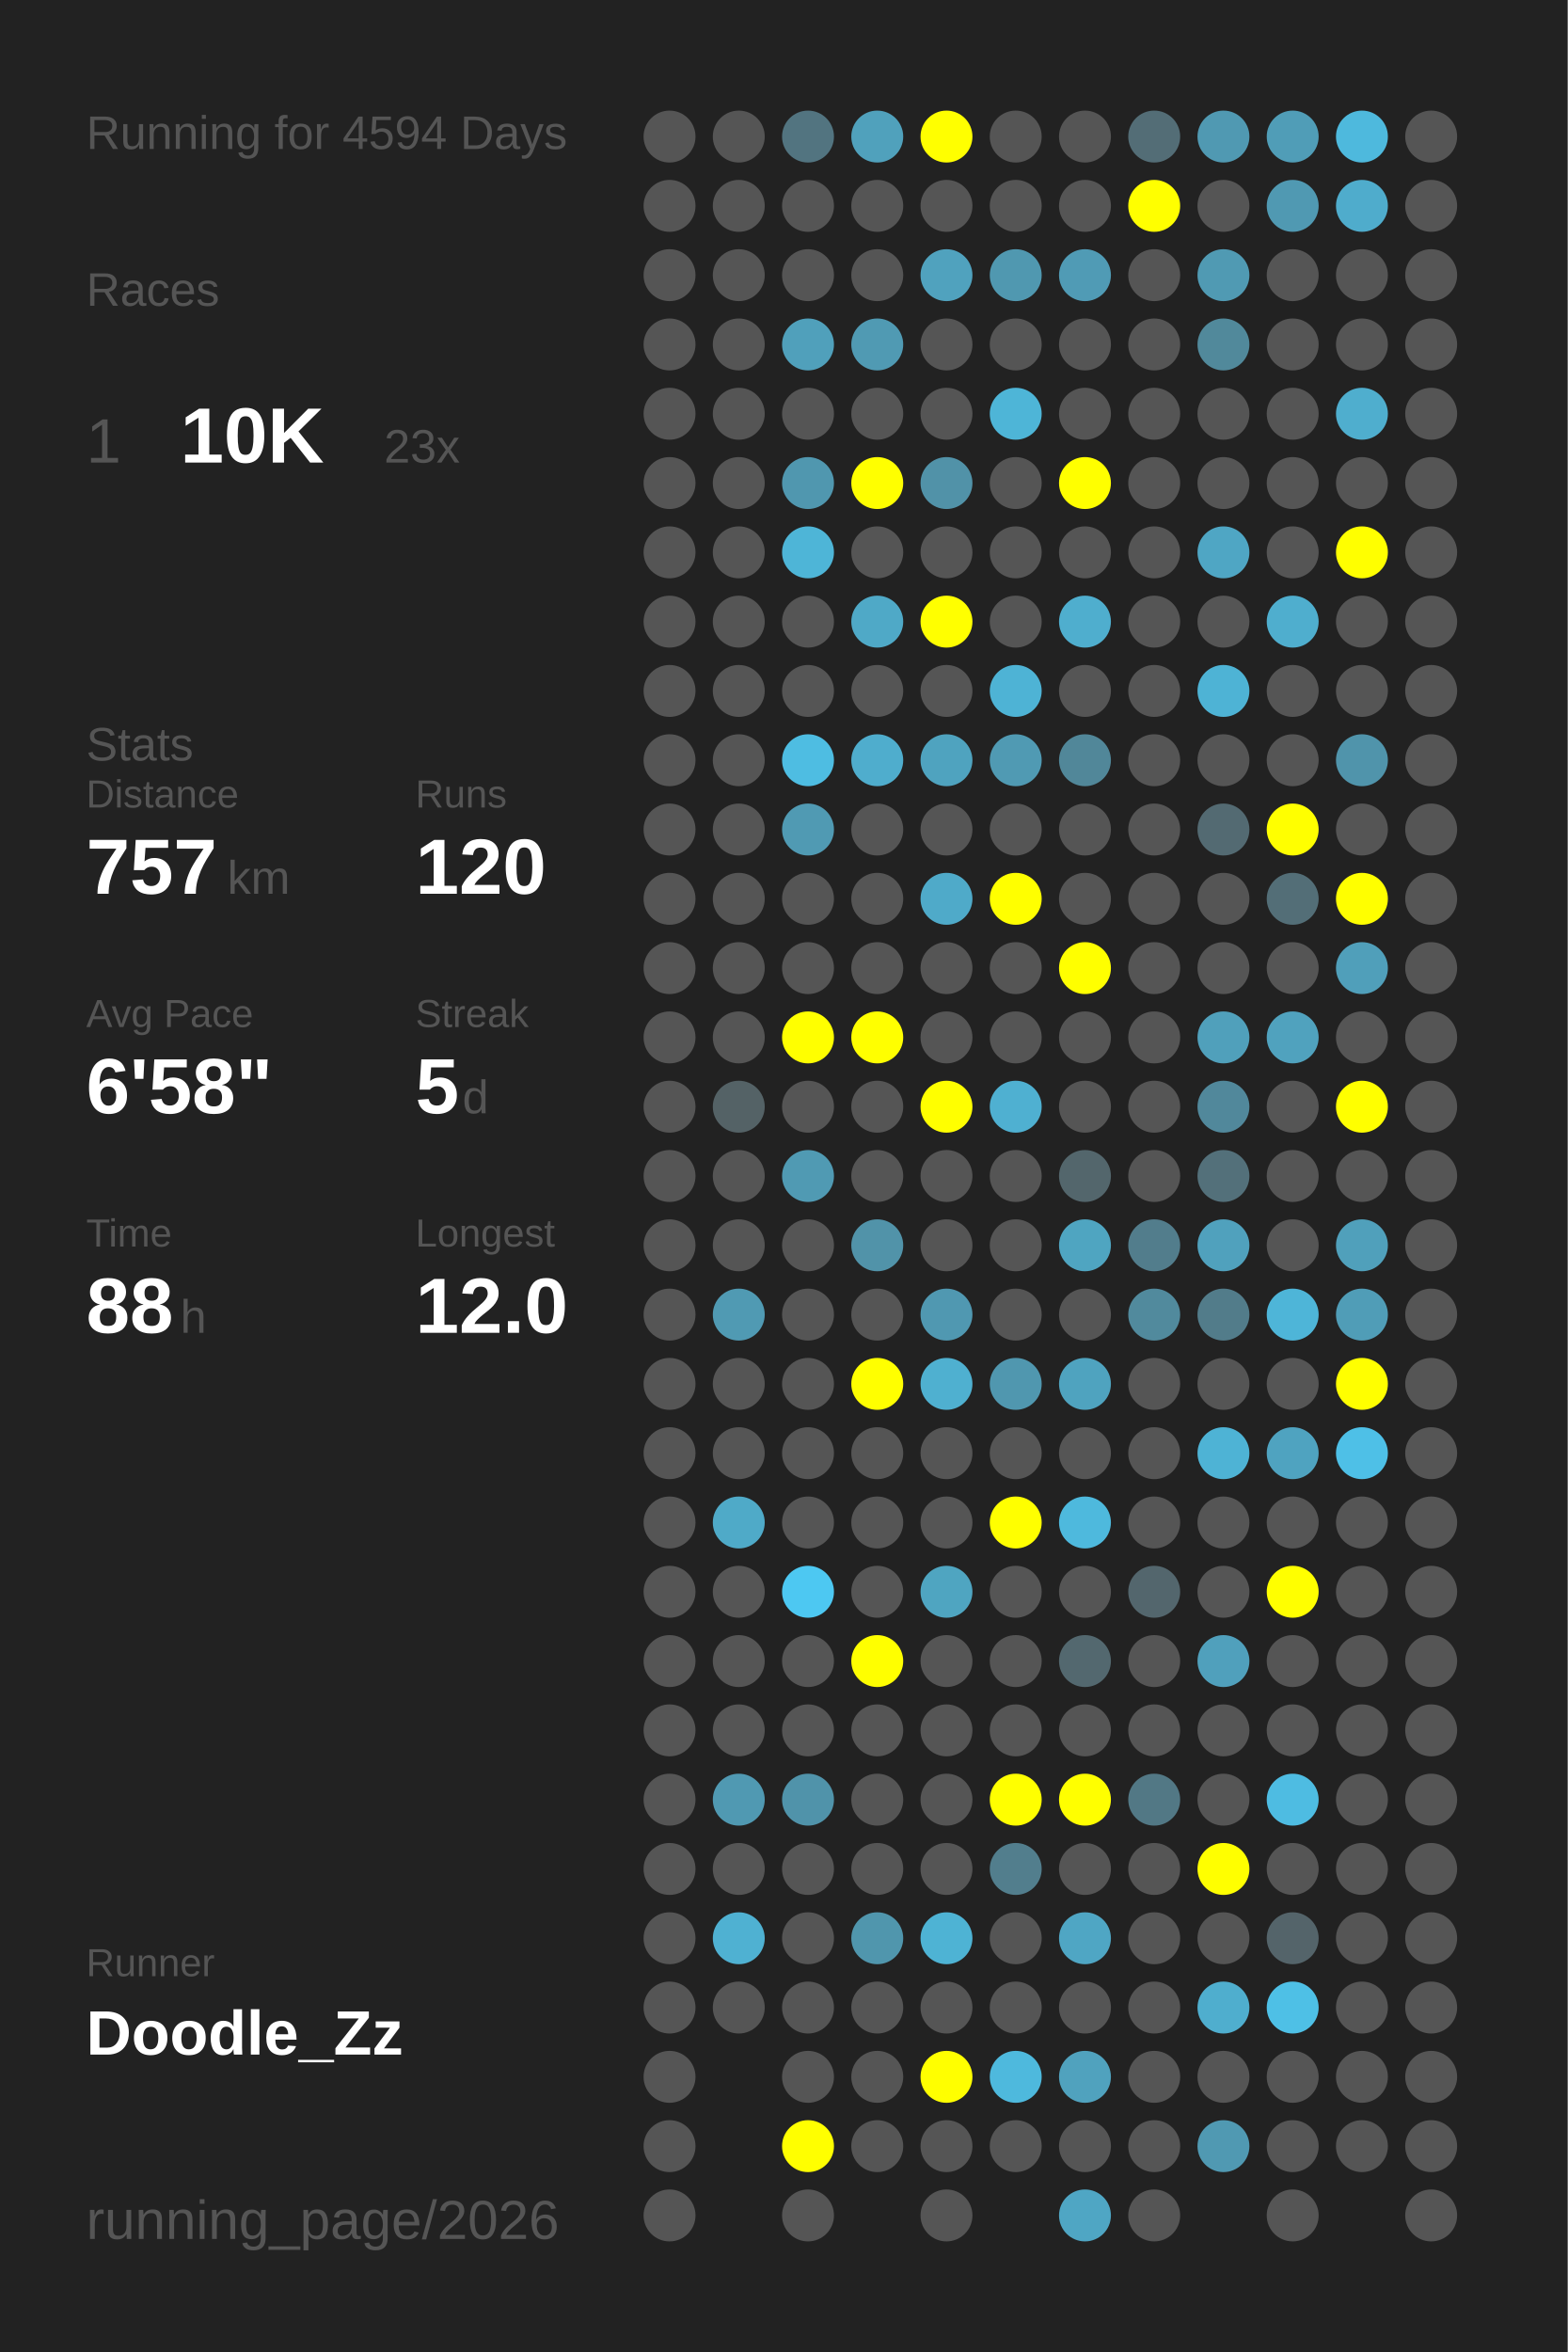
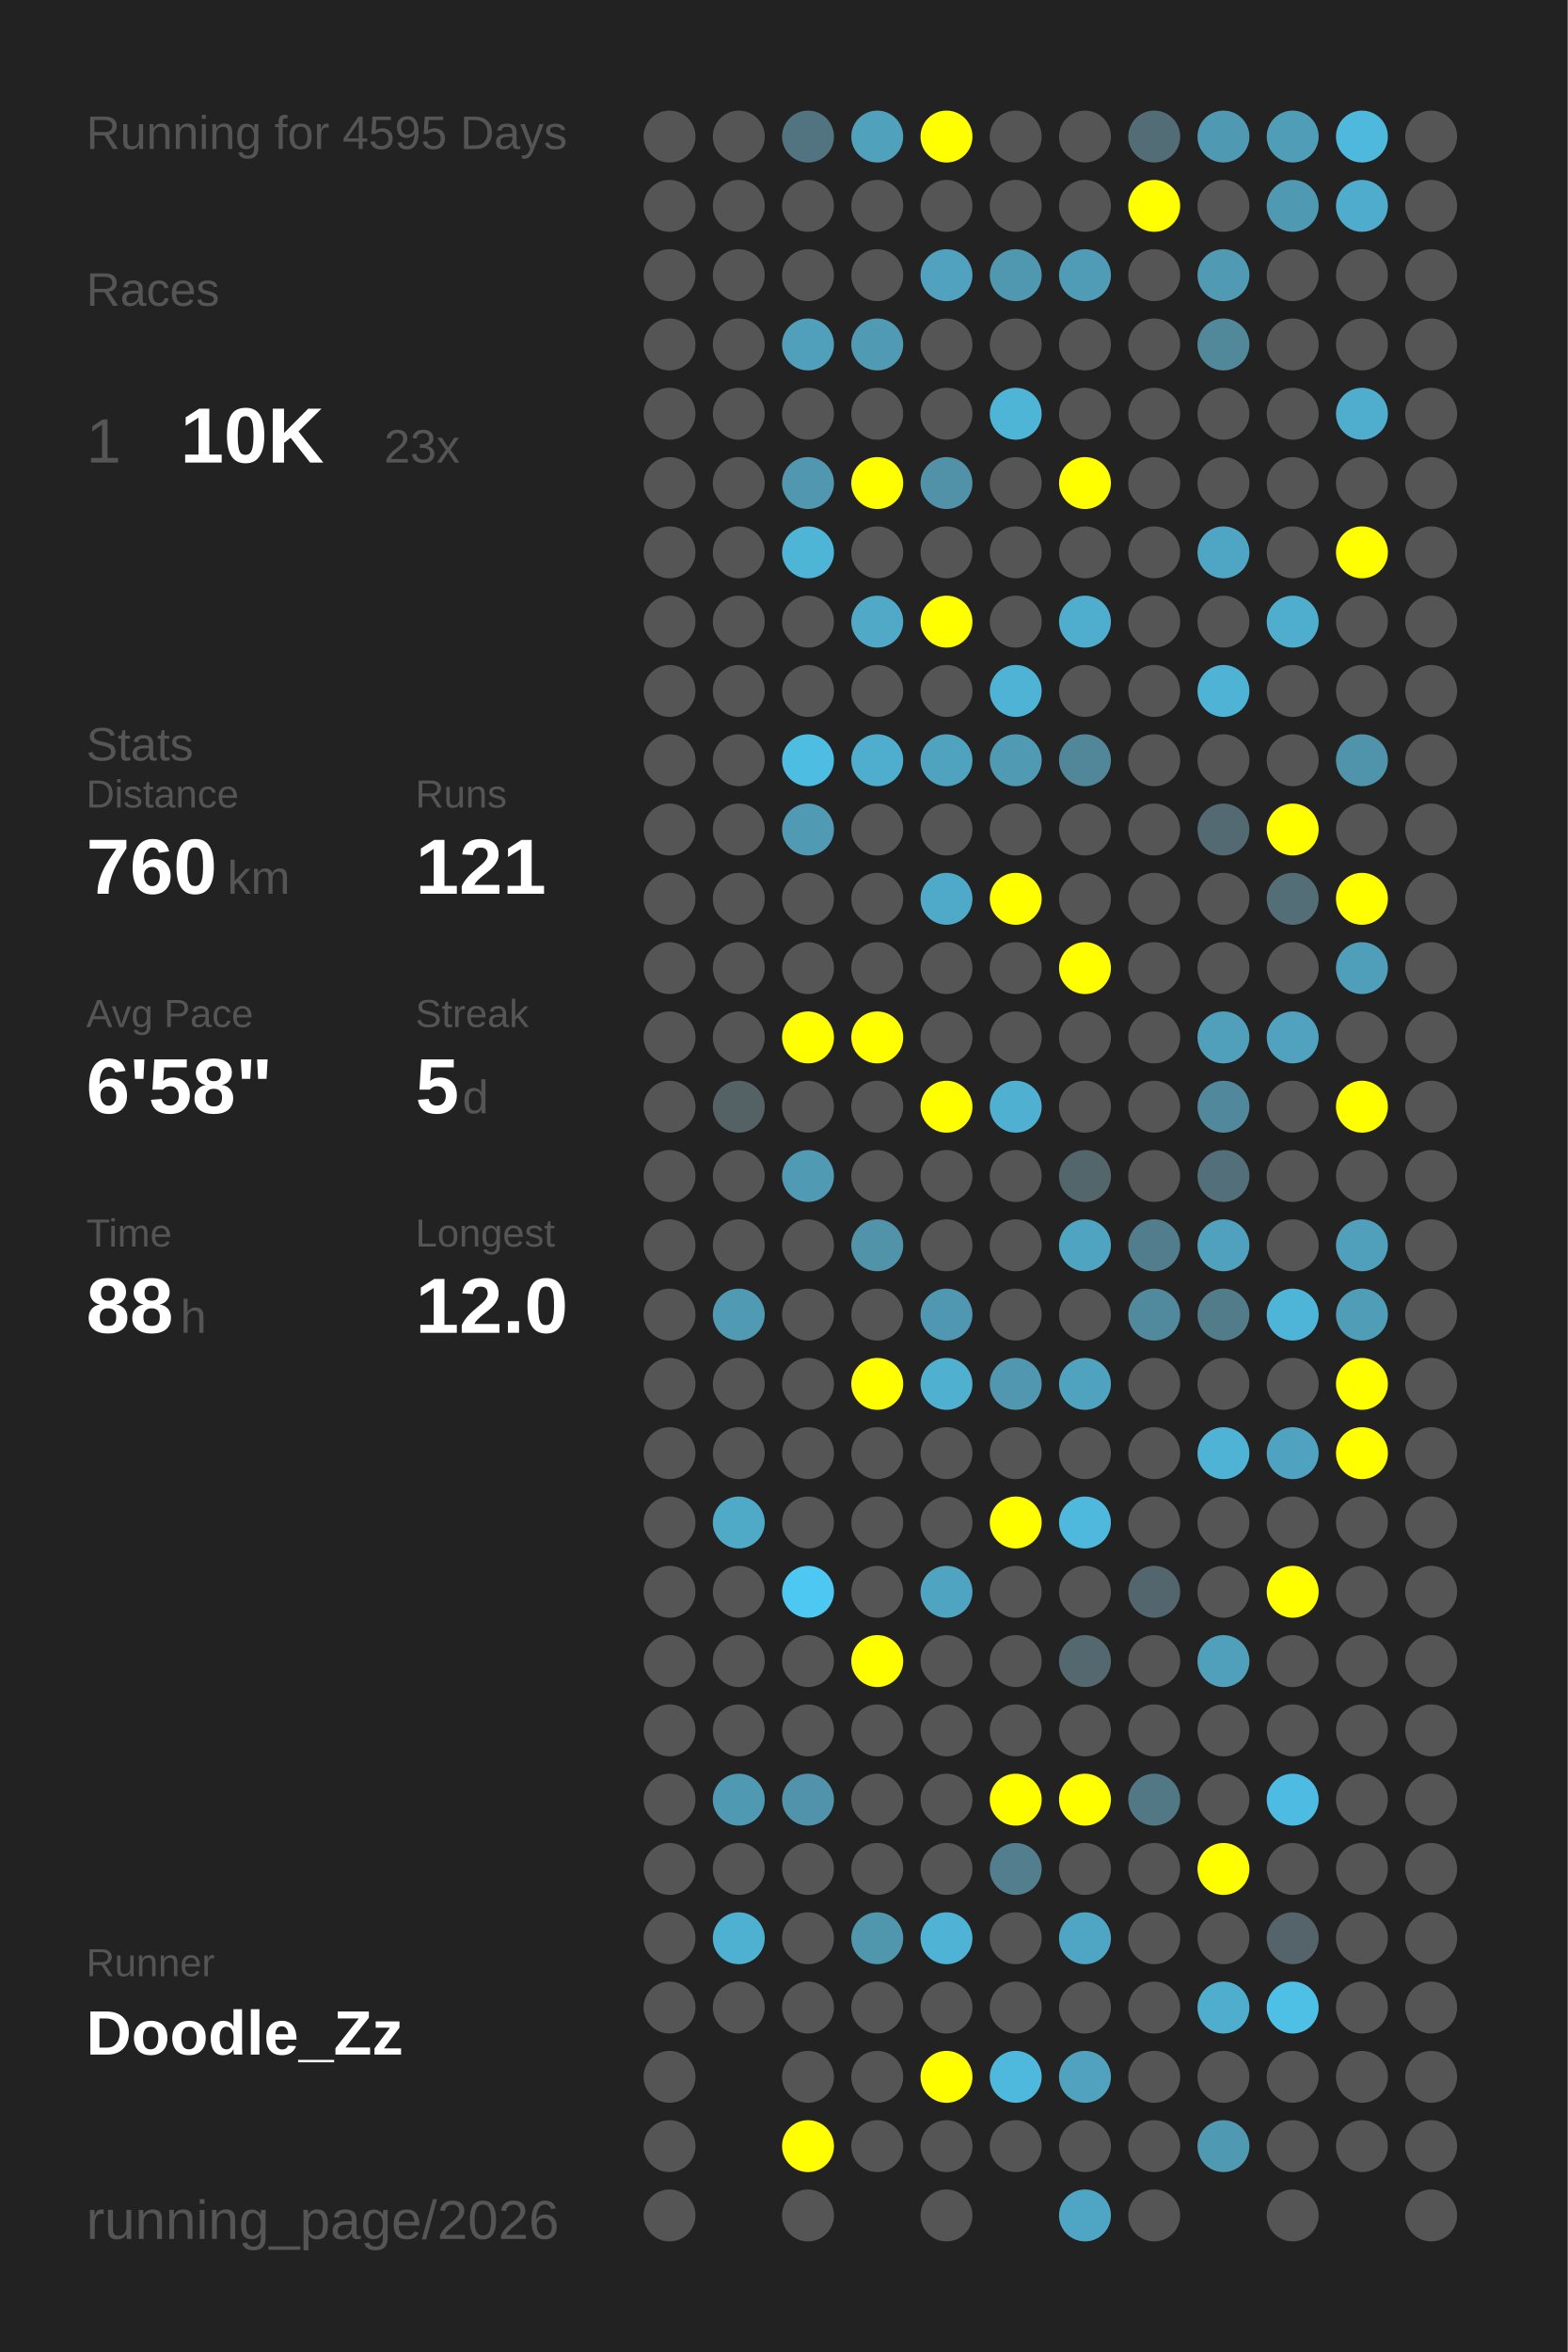
<svg xmlns="http://www.w3.org/2000/svg" baseProfile="full" height="300mm" version="1.1" viewBox="0,0,200,300" width="200mm">
  <defs />
  <rect fill="#222222" height="300" width="200" x="0" y="0" />
-   <text fill="#555555" style="font-size:6px; font-family:Arial;" x="11" y="19">Running for 4594 Days</text>
+   <text fill="#555555" style="font-size:6px; font-family:Arial;" x="11" y="19">Running for 4595 Days</text>
  <text fill="#555555" style="font-size:6px; font-family:Arial;" x="11" y="39">Races</text>
  <text fill="#555555" style="font-size:8px; font-family:Arial;" x="11" y="59">1</text>
  <text fill="#FFFFFF" style="font-size:10px; font-family:Arial; font-weight:bold;" x="23" y="59">10K</text>
  <text fill="#555555" style="font-size:6px; font-family:Arial;" x="49" y="59">23x</text>
  <text fill="#555555" style="font-size:6px; font-family:Arial;" x="11" y="97">Stats</text>
  <text fill="#555555" style="font-size:5px; font-family:Arial;" x="11" y="103">Distance</text>
-   <text fill="#FFFFFF" style="font-size:10px; font-family:Arial; font-weight:bold;" x="11" y="114">757</text>
+   <text fill="#FFFFFF" style="font-size:10px; font-family:Arial; font-weight:bold;" x="11" y="114">760</text>
  <text fill="#555555" style="font-size:6px; font-family:Arial;" x="29" y="114">km</text>
  <text fill="#555555" style="font-size:5px; font-family:Arial;" x="53" y="103">Runs</text>
-   <text fill="#FFFFFF" style="font-size:10px; font-family:Arial; font-weight:bold;" x="53" y="114">120</text>
+   <text fill="#FFFFFF" style="font-size:10px; font-family:Arial; font-weight:bold;" x="53" y="114">121</text>
  <text fill="#555555" style="font-size:5px; font-family:Arial;" x="11" y="131">Avg Pace</text>
  <text fill="#FFFFFF" style="font-size:10px; font-family:Arial; font-weight:bold;" x="11" y="142">6'58"</text>
  <text fill="#555555" style="font-size:5px; font-family:Arial;" x="53" y="131">Streak</text>
  <text fill="#FFFFFF" style="font-size:10px; font-family:Arial; font-weight:bold;" x="53" y="142">5</text>
  <text fill="#555555" style="font-size:6px; font-family:Arial;" x="59" y="142">d</text>
  <text fill="#555555" style="font-size:5px; font-family:Arial;" x="11" y="159">Time</text>
  <text fill="#FFFFFF" style="font-size:10px; font-family:Arial; font-weight:bold;" x="11" y="170">88</text>
  <text fill="#555555" style="font-size:6px; font-family:Arial;" x="23" y="170">h</text>
  <text fill="#555555" style="font-size:5px; font-family:Arial;" x="53" y="159">Longest</text>
  <text fill="#FFFFFF" style="font-size:10px; font-family:Arial; font-weight:bold;" x="53" y="170">12.0</text>
  <text fill="#555555" style="font-size:5px; font-family:Arial;" x="11" y="252.065">Runner</text>
  <text fill="#FFFFFF" style="font-size:8px; font-family:Arial; font-weight:bold;" x="11" y="262.065">Doodle_Zz</text>
  <text fill="#555555" style="font-size:7px; font-family:Arial;" x="11" y="285.581">running_page/2026</text>
  <circle cx="85.417" cy="17.419" fill="#555555" r="3.312" />
  <circle cx="85.417" cy="26.258" fill="#555555" r="3.312" />
  <circle cx="85.417" cy="35.097" fill="#555555" r="3.312" />
  <circle cx="85.417" cy="43.935" fill="#555555" r="3.312" />
  <circle cx="85.417" cy="52.774" fill="#555555" r="3.312" />
  <circle cx="85.417" cy="61.613" fill="#555555" r="3.312" />
  <circle cx="85.417" cy="70.452" fill="#555555" r="3.312" />
  <circle cx="85.417" cy="79.29" fill="#555555" r="3.312" />
  <circle cx="85.417" cy="88.129" fill="#555555" r="3.312" />
  <circle cx="85.417" cy="96.968" fill="#555555" r="3.312" />
  <circle cx="85.417" cy="105.806" fill="#555555" r="3.312" />
  <circle cx="85.417" cy="114.645" fill="#555555" r="3.312" />
  <circle cx="85.417" cy="123.484" fill="#555555" r="3.312" />
  <circle cx="85.417" cy="132.323" fill="#555555" r="3.312" />
  <circle cx="85.417" cy="141.161" fill="#555555" r="3.312" />
  <circle cx="85.417" cy="150" fill="#555555" r="3.312" />
  <circle cx="85.417" cy="158.839" fill="#555555" r="3.312" />
  <circle cx="85.417" cy="167.677" fill="#555555" r="3.312" />
  <circle cx="85.417" cy="176.516" fill="#555555" r="3.312" />
  <circle cx="85.417" cy="185.355" fill="#555555" r="3.312" />
  <circle cx="85.417" cy="194.194" fill="#555555" r="3.312" />
  <circle cx="85.417" cy="203.032" fill="#555555" r="3.312" />
  <circle cx="85.417" cy="211.871" fill="#555555" r="3.312" />
  <circle cx="85.417" cy="220.71" fill="#555555" r="3.312" />
  <circle cx="85.417" cy="229.548" fill="#555555" r="3.312" />
  <circle cx="85.417" cy="238.387" fill="#555555" r="3.312" />
  <circle cx="85.417" cy="247.226" fill="#555555" r="3.312" />
  <circle cx="85.417" cy="256.065" fill="#555555" r="3.312" />
  <circle cx="85.417" cy="264.903" fill="#555555" r="3.312" />
  <circle cx="85.417" cy="273.742" fill="#555555" r="3.312" />
  <circle cx="85.417" cy="282.581" fill="#555555" r="3.312" />
  <circle cx="94.25" cy="17.419" fill="#555555" r="3.312" />
  <circle cx="94.25" cy="26.258" fill="#555555" r="3.312" />
  <circle cx="94.25" cy="35.097" fill="#555555" r="3.312" />
  <circle cx="94.25" cy="43.935" fill="#555555" r="3.312" />
  <circle cx="94.25" cy="52.774" fill="#555555" r="3.312" />
  <circle cx="94.25" cy="61.613" fill="#555555" r="3.312" />
  <circle cx="94.25" cy="70.452" fill="#555555" r="3.312" />
  <circle cx="94.25" cy="79.29" fill="#555555" r="3.312" />
  <circle cx="94.25" cy="88.129" fill="#555555" r="3.312" />
  <circle cx="94.25" cy="96.968" fill="#555555" r="3.312" />
  <circle cx="94.25" cy="105.806" fill="#555555" r="3.312" />
  <circle cx="94.25" cy="114.645" fill="#555555" r="3.312" />
  <circle cx="94.25" cy="123.484" fill="#555555" r="3.312" />
  <circle cx="94.25" cy="132.323" fill="#555555" r="3.312" />
  <circle cx="94.25" cy="141.161" fill="#546266" r="3.312" />
  <circle cx="94.25" cy="150" fill="#555555" r="3.312" />
  <circle cx="94.25" cy="158.839" fill="#555555" r="3.312" />
  <circle cx="94.25" cy="167.677" fill="#509ab3" r="3.312" />
  <circle cx="94.25" cy="176.516" fill="#555555" r="3.312" />
  <circle cx="94.25" cy="185.355" fill="#555555" r="3.312" />
  <circle cx="94.25" cy="194.194" fill="#4faac8" r="3.312" />
  <circle cx="94.25" cy="203.032" fill="#555555" r="3.312" />
  <circle cx="94.25" cy="211.871" fill="#555555" r="3.312" />
  <circle cx="94.25" cy="220.71" fill="#555555" r="3.312" />
  <circle cx="94.25" cy="229.548" fill="#5099b2" r="3.312" />
  <circle cx="94.25" cy="238.387" fill="#555555" r="3.312" />
  <circle cx="94.25" cy="247.226" fill="#4fb1d2" r="3.312" />
  <circle cx="94.25" cy="256.065" fill="#555555" r="3.312" />
  <circle cx="103.083" cy="17.419" fill="#527480" r="3.312" />
  <circle cx="103.083" cy="26.258" fill="#555555" r="3.312" />
  <circle cx="103.083" cy="35.097" fill="#555555" r="3.312" />
  <circle cx="103.083" cy="43.935" fill="#50a0bb" r="3.312" />
  <circle cx="103.083" cy="52.774" fill="#555555" r="3.312" />
  <circle cx="103.083" cy="61.613" fill="#5097af" r="3.312" />
  <circle cx="103.083" cy="70.452" fill="#4eb5d7" r="3.312" />
  <circle cx="103.083" cy="79.29" fill="#555555" r="3.312" />
  <circle cx="103.083" cy="88.129" fill="#555555" r="3.312" />
  <circle cx="103.083" cy="96.968" fill="#4ebde2" r="3.312" />
  <circle cx="103.083" cy="105.806" fill="#509ab3" r="3.312" />
  <circle cx="103.083" cy="114.645" fill="#555555" r="3.312" />
  <circle cx="103.083" cy="123.484" fill="#555555" r="3.312" />
  <circle cx="103.083" cy="132.323" fill="#FFFF00" r="3.312" />
  <circle cx="103.083" cy="141.161" fill="#555555" r="3.312" />
  <circle cx="103.083" cy="150" fill="#509ab3" r="3.312" />
  <circle cx="103.083" cy="158.839" fill="#555555" r="3.312" />
  <circle cx="103.083" cy="167.677" fill="#555555" r="3.312" />
  <circle cx="103.083" cy="176.516" fill="#555555" r="3.312" />
  <circle cx="103.083" cy="185.355" fill="#555555" r="3.312" />
  <circle cx="103.083" cy="194.194" fill="#555555" r="3.312" />
  <circle cx="103.083" cy="203.032" fill="#4dc8f2" r="3.312" />
  <circle cx="103.083" cy="211.871" fill="#555555" r="3.312" />
  <circle cx="103.083" cy="220.71" fill="#555555" r="3.312" />
  <circle cx="103.083" cy="229.548" fill="#5093aa" r="3.312" />
  <circle cx="103.083" cy="238.387" fill="#555555" r="3.312" />
  <circle cx="103.083" cy="247.226" fill="#555555" r="3.312" />
  <circle cx="103.083" cy="256.065" fill="#555555" r="3.312" />
  <circle cx="103.083" cy="264.903" fill="#555555" r="3.312" />
  <circle cx="103.083" cy="273.742" fill="#FFFF00" r="3.312" />
  <circle cx="103.083" cy="282.581" fill="#555555" r="3.312" />
  <circle cx="111.917" cy="17.419" fill="#50a1bc" r="3.312" />
  <circle cx="111.917" cy="26.258" fill="#555555" r="3.312" />
  <circle cx="111.917" cy="35.097" fill="#555555" r="3.312" />
  <circle cx="111.917" cy="43.935" fill="#509ab3" r="3.312" />
  <circle cx="111.917" cy="52.774" fill="#555555" r="3.312" />
  <circle cx="111.917" cy="61.613" fill="#FFFF00" r="3.312" />
  <circle cx="111.917" cy="70.452" fill="#555555" r="3.312" />
  <circle cx="111.917" cy="79.29" fill="#4fa9c7" r="3.312" />
  <circle cx="111.917" cy="88.129" fill="#555555" r="3.312" />
  <circle cx="111.917" cy="96.968" fill="#4fadcd" r="3.312" />
  <circle cx="111.917" cy="105.806" fill="#555555" r="3.312" />
  <circle cx="111.917" cy="114.645" fill="#555555" r="3.312" />
  <circle cx="111.917" cy="123.484" fill="#555555" r="3.312" />
  <circle cx="111.917" cy="132.323" fill="#FFFF00" r="3.312" />
  <circle cx="111.917" cy="141.161" fill="#555555" r="3.312" />
  <circle cx="111.917" cy="150" fill="#555555" r="3.312" />
  <circle cx="111.917" cy="158.839" fill="#5193a9" r="3.312" />
  <circle cx="111.917" cy="167.677" fill="#555555" r="3.312" />
  <circle cx="111.917" cy="176.516" fill="#FFFF00" r="3.312" />
  <circle cx="111.917" cy="185.355" fill="#555555" r="3.312" />
  <circle cx="111.917" cy="194.194" fill="#555555" r="3.312" />
  <circle cx="111.917" cy="203.032" fill="#555555" r="3.312" />
  <circle cx="111.917" cy="211.871" fill="#FFFF00" r="3.312" />
  <circle cx="111.917" cy="220.71" fill="#555555" r="3.312" />
  <circle cx="111.917" cy="229.548" fill="#555555" r="3.312" />
  <circle cx="111.917" cy="238.387" fill="#555555" r="3.312" />
  <circle cx="111.917" cy="247.226" fill="#5096ad" r="3.312" />
  <circle cx="111.917" cy="256.065" fill="#555555" r="3.312" />
  <circle cx="111.917" cy="264.903" fill="#555555" r="3.312" />
  <circle cx="111.917" cy="273.742" fill="#555555" r="3.312" />
  <circle cx="120.75" cy="17.419" fill="#FFFF00" r="3.312" />
  <circle cx="120.75" cy="26.258" fill="#555555" r="3.312" />
  <circle cx="120.75" cy="35.097" fill="#50a2be" r="3.312" />
  <circle cx="120.75" cy="43.935" fill="#555555" r="3.312" />
  <circle cx="120.75" cy="52.774" fill="#555555" r="3.312" />
  <circle cx="120.75" cy="61.613" fill="#5192a8" r="3.312" />
  <circle cx="120.75" cy="70.452" fill="#555555" r="3.312" />
  <circle cx="120.75" cy="79.29" fill="#FFFF00" r="3.312" />
  <circle cx="120.75" cy="88.129" fill="#555555" r="3.312" />
  <circle cx="120.75" cy="96.968" fill="#4fa3bf" r="3.312" />
  <circle cx="120.75" cy="105.806" fill="#555555" r="3.312" />
  <circle cx="120.75" cy="114.645" fill="#4faac9" r="3.312" />
  <circle cx="120.75" cy="123.484" fill="#555555" r="3.312" />
  <circle cx="120.75" cy="132.323" fill="#555555" r="3.312" />
  <circle cx="120.75" cy="141.161" fill="#FFFF00" r="3.312" />
  <circle cx="120.75" cy="150" fill="#555555" r="3.312" />
  <circle cx="120.75" cy="158.839" fill="#555555" r="3.312" />
  <circle cx="120.75" cy="167.677" fill="#5098b1" r="3.312" />
  <circle cx="120.75" cy="176.516" fill="#4fb0d0" r="3.312" />
  <circle cx="120.75" cy="185.355" fill="#555555" r="3.312" />
  <circle cx="120.75" cy="194.194" fill="#555555" r="3.312" />
  <circle cx="120.75" cy="203.032" fill="#4fa5c1" r="3.312" />
  <circle cx="120.75" cy="211.871" fill="#555555" r="3.312" />
  <circle cx="120.75" cy="220.71" fill="#555555" r="3.312" />
  <circle cx="120.75" cy="229.548" fill="#555555" r="3.312" />
  <circle cx="120.75" cy="238.387" fill="#555555" r="3.312" />
  <circle cx="120.75" cy="247.226" fill="#4eb3d4" r="3.312" />
  <circle cx="120.75" cy="256.065" fill="#555555" r="3.312" />
  <circle cx="120.75" cy="264.903" fill="#FFFF00" r="3.312" />
  <circle cx="120.75" cy="273.742" fill="#555555" r="3.312" />
  <circle cx="120.75" cy="282.581" fill="#555555" r="3.312" />
  <circle cx="129.583" cy="17.419" fill="#555555" r="3.312" />
  <circle cx="129.583" cy="26.258" fill="#555555" r="3.312" />
  <circle cx="129.583" cy="35.097" fill="#5098b0" r="3.312" />
  <circle cx="129.583" cy="43.935" fill="#555555" r="3.312" />
  <circle cx="129.583" cy="52.774" fill="#4eb5d7" r="3.312" />
  <circle cx="129.583" cy="61.613" fill="#555555" r="3.312" />
  <circle cx="129.583" cy="70.452" fill="#555555" r="3.312" />
  <circle cx="129.583" cy="79.29" fill="#555555" r="3.312" />
  <circle cx="129.583" cy="88.129" fill="#4eb3d5" r="3.312" />
  <circle cx="129.583" cy="96.968" fill="#509ab3" r="3.312" />
  <circle cx="129.583" cy="105.806" fill="#555555" r="3.312" />
  <circle cx="129.583" cy="114.645" fill="#FFFF00" r="3.312" />
  <circle cx="129.583" cy="123.484" fill="#555555" r="3.312" />
  <circle cx="129.583" cy="132.323" fill="#555555" r="3.312" />
  <circle cx="129.583" cy="141.161" fill="#4fb0d1" r="3.312" />
  <circle cx="129.583" cy="150" fill="#555555" r="3.312" />
  <circle cx="129.583" cy="158.839" fill="#555555" r="3.312" />
  <circle cx="129.583" cy="167.677" fill="#555555" r="3.312" />
  <circle cx="129.583" cy="176.516" fill="#5097af" r="3.312" />
  <circle cx="129.583" cy="185.355" fill="#555555" r="3.312" />
  <circle cx="129.583" cy="194.194" fill="#FFFF00" r="3.312" />
  <circle cx="129.583" cy="203.032" fill="#555555" r="3.312" />
  <circle cx="129.583" cy="211.871" fill="#555555" r="3.312" />
  <circle cx="129.583" cy="220.71" fill="#555555" r="3.312" />
  <circle cx="129.583" cy="229.548" fill="#FFFF00" r="3.312" />
  <circle cx="129.583" cy="238.387" fill="#527e8d" r="3.312" />
  <circle cx="129.583" cy="247.226" fill="#555555" r="3.312" />
  <circle cx="129.583" cy="256.065" fill="#555555" r="3.312" />
  <circle cx="129.583" cy="264.903" fill="#4eb9dd" r="3.312" />
  <circle cx="129.583" cy="273.742" fill="#555555" r="3.312" />
  <circle cx="138.417" cy="17.419" fill="#555555" r="3.312" />
  <circle cx="138.417" cy="26.258" fill="#555555" r="3.312" />
  <circle cx="138.417" cy="35.097" fill="#509bb5" r="3.312" />
  <circle cx="138.417" cy="43.935" fill="#555555" r="3.312" />
  <circle cx="138.417" cy="52.774" fill="#555555" r="3.312" />
  <circle cx="138.417" cy="61.613" fill="#FFFF00" r="3.312" />
  <circle cx="138.417" cy="70.452" fill="#555555" r="3.312" />
  <circle cx="138.417" cy="79.29" fill="#4faece" r="3.312" />
  <circle cx="138.417" cy="88.129" fill="#555555" r="3.312" />
  <circle cx="138.417" cy="96.968" fill="#518799" r="3.312" />
  <circle cx="138.417" cy="105.806" fill="#555555" r="3.312" />
  <circle cx="138.417" cy="114.645" fill="#555555" r="3.312" />
  <circle cx="138.417" cy="123.484" fill="#FFFF00" r="3.312" />
  <circle cx="138.417" cy="132.323" fill="#555555" r="3.312" />
  <circle cx="138.417" cy="141.161" fill="#555555" r="3.312" />
  <circle cx="138.417" cy="150" fill="#53666c" r="3.312" />
  <circle cx="138.417" cy="158.839" fill="#4fa5c1" r="3.312" />
  <circle cx="138.417" cy="167.677" fill="#555555" r="3.312" />
  <circle cx="138.417" cy="176.516" fill="#4fa3bf" r="3.312" />
  <circle cx="138.417" cy="185.355" fill="#555555" r="3.312" />
  <circle cx="138.417" cy="194.194" fill="#4eb9dd" r="3.312" />
  <circle cx="138.417" cy="203.032" fill="#555555" r="3.312" />
  <circle cx="138.417" cy="211.871" fill="#53686f" r="3.312" />
  <circle cx="138.417" cy="220.71" fill="#555555" r="3.312" />
  <circle cx="138.417" cy="229.548" fill="#FFFF00" r="3.312" />
  <circle cx="138.417" cy="238.387" fill="#555555" r="3.312" />
  <circle cx="138.417" cy="247.226" fill="#4fa6c4" r="3.312" />
  <circle cx="138.417" cy="256.065" fill="#555555" r="3.312" />
  <circle cx="138.417" cy="264.903" fill="#50a2be" r="3.312" />
  <circle cx="138.417" cy="273.742" fill="#555555" r="3.312" />
  <circle cx="138.417" cy="282.581" fill="#4fa6c4" r="3.312" />
  <circle cx="147.25" cy="17.419" fill="#536d76" r="3.312" />
  <circle cx="147.25" cy="26.258" fill="#FFFF00" r="3.312" />
  <circle cx="147.25" cy="35.097" fill="#555555" r="3.312" />
  <circle cx="147.25" cy="43.935" fill="#555555" r="3.312" />
  <circle cx="147.25" cy="52.774" fill="#555555" r="3.312" />
  <circle cx="147.25" cy="61.613" fill="#555555" r="3.312" />
  <circle cx="147.25" cy="70.452" fill="#555555" r="3.312" />
  <circle cx="147.25" cy="79.29" fill="#555555" r="3.312" />
  <circle cx="147.25" cy="88.129" fill="#555555" r="3.312" />
  <circle cx="147.25" cy="96.968" fill="#555555" r="3.312" />
  <circle cx="147.25" cy="105.806" fill="#555555" r="3.312" />
  <circle cx="147.25" cy="114.645" fill="#555555" r="3.312" />
  <circle cx="147.25" cy="123.484" fill="#555555" r="3.312" />
  <circle cx="147.25" cy="132.323" fill="#555555" r="3.312" />
  <circle cx="147.25" cy="141.161" fill="#555555" r="3.312" />
  <circle cx="147.25" cy="150" fill="#555555" r="3.312" />
  <circle cx="147.25" cy="158.839" fill="#527d8c" r="3.312" />
  <circle cx="147.25" cy="167.677" fill="#518a9d" r="3.312" />
  <circle cx="147.25" cy="176.516" fill="#555555" r="3.312" />
  <circle cx="147.25" cy="185.355" fill="#555555" r="3.312" />
  <circle cx="147.25" cy="194.194" fill="#555555" r="3.312" />
  <circle cx="147.25" cy="203.032" fill="#53666d" r="3.312" />
  <circle cx="147.25" cy="211.871" fill="#555555" r="3.312" />
  <circle cx="147.25" cy="220.71" fill="#555555" r="3.312" />
  <circle cx="147.25" cy="229.548" fill="#527885" r="3.312" />
  <circle cx="147.25" cy="238.387" fill="#555555" r="3.312" />
  <circle cx="147.25" cy="247.226" fill="#555555" r="3.312" />
  <circle cx="147.25" cy="256.065" fill="#555555" r="3.312" />
  <circle cx="147.25" cy="264.903" fill="#555555" r="3.312" />
  <circle cx="147.25" cy="273.742" fill="#555555" r="3.312" />
  <circle cx="147.25" cy="282.581" fill="#555555" r="3.312" />
  <circle cx="156.083" cy="17.419" fill="#5099b2" r="3.312" />
  <circle cx="156.083" cy="26.258" fill="#555555" r="3.312" />
  <circle cx="156.083" cy="35.097" fill="#509ab3" r="3.312" />
  <circle cx="156.083" cy="43.935" fill="#51899b" r="3.312" />
  <circle cx="156.083" cy="52.774" fill="#555555" r="3.312" />
  <circle cx="156.083" cy="61.613" fill="#555555" r="3.312" />
  <circle cx="156.083" cy="70.452" fill="#4fa6c4" r="3.312" />
  <circle cx="156.083" cy="79.29" fill="#555555" r="3.312" />
  <circle cx="156.083" cy="88.129" fill="#4eb3d5" r="3.312" />
  <circle cx="156.083" cy="96.968" fill="#555555" r="3.312" />
  <circle cx="156.083" cy="105.806" fill="#536a72" r="3.312" />
  <circle cx="156.083" cy="114.645" fill="#555555" r="3.312" />
  <circle cx="156.083" cy="123.484" fill="#555555" r="3.312" />
  <circle cx="156.083" cy="132.323" fill="#50a0bb" r="3.312" />
  <circle cx="156.083" cy="141.161" fill="#51889b" r="3.312" />
  <circle cx="156.083" cy="150" fill="#53707a" r="3.312" />
  <circle cx="156.083" cy="158.839" fill="#50a1bd" r="3.312" />
  <circle cx="156.083" cy="167.677" fill="#527c8a" r="3.312" />
  <circle cx="156.083" cy="176.516" fill="#555555" r="3.312" />
  <circle cx="156.083" cy="185.355" fill="#4eb3d5" r="3.312" />
  <circle cx="156.083" cy="194.194" fill="#555555" r="3.312" />
  <circle cx="156.083" cy="203.032" fill="#555555" r="3.312" />
  <circle cx="156.083" cy="211.871" fill="#50a0bc" r="3.312" />
  <circle cx="156.083" cy="220.71" fill="#555555" r="3.312" />
  <circle cx="156.083" cy="229.548" fill="#555555" r="3.312" />
  <circle cx="156.083" cy="238.387" fill="#FFFF00" r="3.312" />
  <circle cx="156.083" cy="247.226" fill="#555555" r="3.312" />
  <circle cx="156.083" cy="256.065" fill="#4faece" r="3.312" />
  <circle cx="156.083" cy="264.903" fill="#555555" r="3.312" />
  <circle cx="156.083" cy="273.742" fill="#5099b2" r="3.312" />
  <circle cx="164.917" cy="17.419" fill="#509db7" r="3.312" />
  <circle cx="164.917" cy="26.258" fill="#5099b2" r="3.312" />
  <circle cx="164.917" cy="35.097" fill="#555555" r="3.312" />
  <circle cx="164.917" cy="43.935" fill="#555555" r="3.312" />
  <circle cx="164.917" cy="52.774" fill="#555555" r="3.312" />
  <circle cx="164.917" cy="61.613" fill="#555555" r="3.312" />
  <circle cx="164.917" cy="70.452" fill="#555555" r="3.312" />
  <circle cx="164.917" cy="79.29" fill="#4faece" r="3.312" />
  <circle cx="164.917" cy="88.129" fill="#555555" r="3.312" />
  <circle cx="164.917" cy="96.968" fill="#555555" r="3.312" />
  <circle cx="164.917" cy="105.806" fill="#FFFF00" r="3.312" />
  <circle cx="164.917" cy="114.645" fill="#536e77" r="3.312" />
  <circle cx="164.917" cy="123.484" fill="#555555" r="3.312" />
  <circle cx="164.917" cy="132.323" fill="#50a2be" r="3.312" />
  <circle cx="164.917" cy="141.161" fill="#555555" r="3.312" />
  <circle cx="164.917" cy="150" fill="#555555" r="3.312" />
  <circle cx="164.917" cy="158.839" fill="#555555" r="3.312" />
  <circle cx="164.917" cy="167.677" fill="#4eb5d8" r="3.312" />
  <circle cx="164.917" cy="176.516" fill="#555555" r="3.312" />
  <circle cx="164.917" cy="185.355" fill="#4fa3c0" r="3.312" />
  <circle cx="164.917" cy="194.194" fill="#555555" r="3.312" />
  <circle cx="164.917" cy="203.032" fill="#FFFF00" r="3.312" />
  <circle cx="164.917" cy="211.871" fill="#555555" r="3.312" />
  <circle cx="164.917" cy="220.71" fill="#555555" r="3.312" />
  <circle cx="164.917" cy="229.548" fill="#4ebce2" r="3.312" />
  <circle cx="164.917" cy="238.387" fill="#555555" r="3.312" />
  <circle cx="164.917" cy="247.226" fill="#54646a" r="3.312" />
  <circle cx="164.917" cy="256.065" fill="#4ec0e6" r="3.312" />
  <circle cx="164.917" cy="264.903" fill="#555555" r="3.312" />
  <circle cx="164.917" cy="273.742" fill="#555555" r="3.312" />
  <circle cx="164.917" cy="282.581" fill="#555555" r="3.312" />
  <circle cx="173.75" cy="17.419" fill="#4eb9dd" r="3.312" />
  <circle cx="173.75" cy="26.258" fill="#4faccc" r="3.312" />
  <circle cx="173.75" cy="35.097" fill="#555555" r="3.312" />
  <circle cx="173.75" cy="43.935" fill="#555555" r="3.312" />
  <circle cx="173.75" cy="52.774" fill="#4faece" r="3.312" />
  <circle cx="173.75" cy="61.613" fill="#555555" r="3.312" />
  <circle cx="173.75" cy="70.452" fill="#FFFF00" r="3.312" />
  <circle cx="173.75" cy="79.29" fill="#555555" r="3.312" />
  <circle cx="173.75" cy="88.129" fill="#555555" r="3.312" />
  <circle cx="173.75" cy="96.968" fill="#5094ab" r="3.312" />
  <circle cx="173.75" cy="105.806" fill="#555555" r="3.312" />
  <circle cx="173.75" cy="114.645" fill="#FFFF00" r="3.312" />
  <circle cx="173.75" cy="123.484" fill="#509fba" r="3.312" />
  <circle cx="173.75" cy="132.323" fill="#555555" r="3.312" />
  <circle cx="173.75" cy="141.161" fill="#FFFF00" r="3.312" />
  <circle cx="173.75" cy="150" fill="#555555" r="3.312" />
  <circle cx="173.75" cy="158.839" fill="#50a0bb" r="3.312" />
  <circle cx="173.75" cy="167.677" fill="#509db7" r="3.312" />
  <circle cx="173.75" cy="176.516" fill="#FFFF00" r="3.312" />
-   <circle cx="173.75" cy="185.355" fill="#4ec0e7" r="3.312" />
+   <circle cx="173.75" cy="185.355" fill="#FFFF00" r="3.312" />
  <circle cx="173.75" cy="194.194" fill="#555555" r="3.312" />
  <circle cx="173.75" cy="203.032" fill="#555555" r="3.312" />
  <circle cx="173.75" cy="211.871" fill="#555555" r="3.312" />
  <circle cx="173.75" cy="220.71" fill="#555555" r="3.312" />
  <circle cx="173.75" cy="229.548" fill="#555555" r="3.312" />
  <circle cx="173.75" cy="238.387" fill="#555555" r="3.312" />
  <circle cx="173.75" cy="247.226" fill="#555555" r="3.312" />
  <circle cx="173.75" cy="256.065" fill="#555555" r="3.312" />
  <circle cx="173.75" cy="264.903" fill="#555555" r="3.312" />
  <circle cx="173.75" cy="273.742" fill="#555555" r="3.312" />
  <circle cx="182.583" cy="17.419" fill="#555555" r="3.312" />
  <circle cx="182.583" cy="26.258" fill="#555555" r="3.312" />
  <circle cx="182.583" cy="35.097" fill="#555555" r="3.312" />
  <circle cx="182.583" cy="43.935" fill="#555555" r="3.312" />
  <circle cx="182.583" cy="52.774" fill="#555555" r="3.312" />
  <circle cx="182.583" cy="61.613" fill="#555555" r="3.312" />
  <circle cx="182.583" cy="70.452" fill="#555555" r="3.312" />
  <circle cx="182.583" cy="79.29" fill="#555555" r="3.312" />
  <circle cx="182.583" cy="88.129" fill="#555555" r="3.312" />
  <circle cx="182.583" cy="96.968" fill="#555555" r="3.312" />
  <circle cx="182.583" cy="105.806" fill="#555555" r="3.312" />
  <circle cx="182.583" cy="114.645" fill="#555555" r="3.312" />
  <circle cx="182.583" cy="123.484" fill="#555555" r="3.312" />
  <circle cx="182.583" cy="132.323" fill="#555555" r="3.312" />
  <circle cx="182.583" cy="141.161" fill="#555555" r="3.312" />
  <circle cx="182.583" cy="150" fill="#555555" r="3.312" />
  <circle cx="182.583" cy="158.839" fill="#555555" r="3.312" />
  <circle cx="182.583" cy="167.677" fill="#555555" r="3.312" />
  <circle cx="182.583" cy="176.516" fill="#555555" r="3.312" />
  <circle cx="182.583" cy="185.355" fill="#555555" r="3.312" />
  <circle cx="182.583" cy="194.194" fill="#555555" r="3.312" />
  <circle cx="182.583" cy="203.032" fill="#555555" r="3.312" />
  <circle cx="182.583" cy="211.871" fill="#555555" r="3.312" />
  <circle cx="182.583" cy="220.71" fill="#555555" r="3.312" />
  <circle cx="182.583" cy="229.548" fill="#555555" r="3.312" />
  <circle cx="182.583" cy="238.387" fill="#555555" r="3.312" />
  <circle cx="182.583" cy="247.226" fill="#555555" r="3.312" />
  <circle cx="182.583" cy="256.065" fill="#555555" r="3.312" />
  <circle cx="182.583" cy="264.903" fill="#555555" r="3.312" />
  <circle cx="182.583" cy="273.742" fill="#555555" r="3.312" />
  <circle cx="182.583" cy="282.581" fill="#555555" r="3.312" />
</svg>
